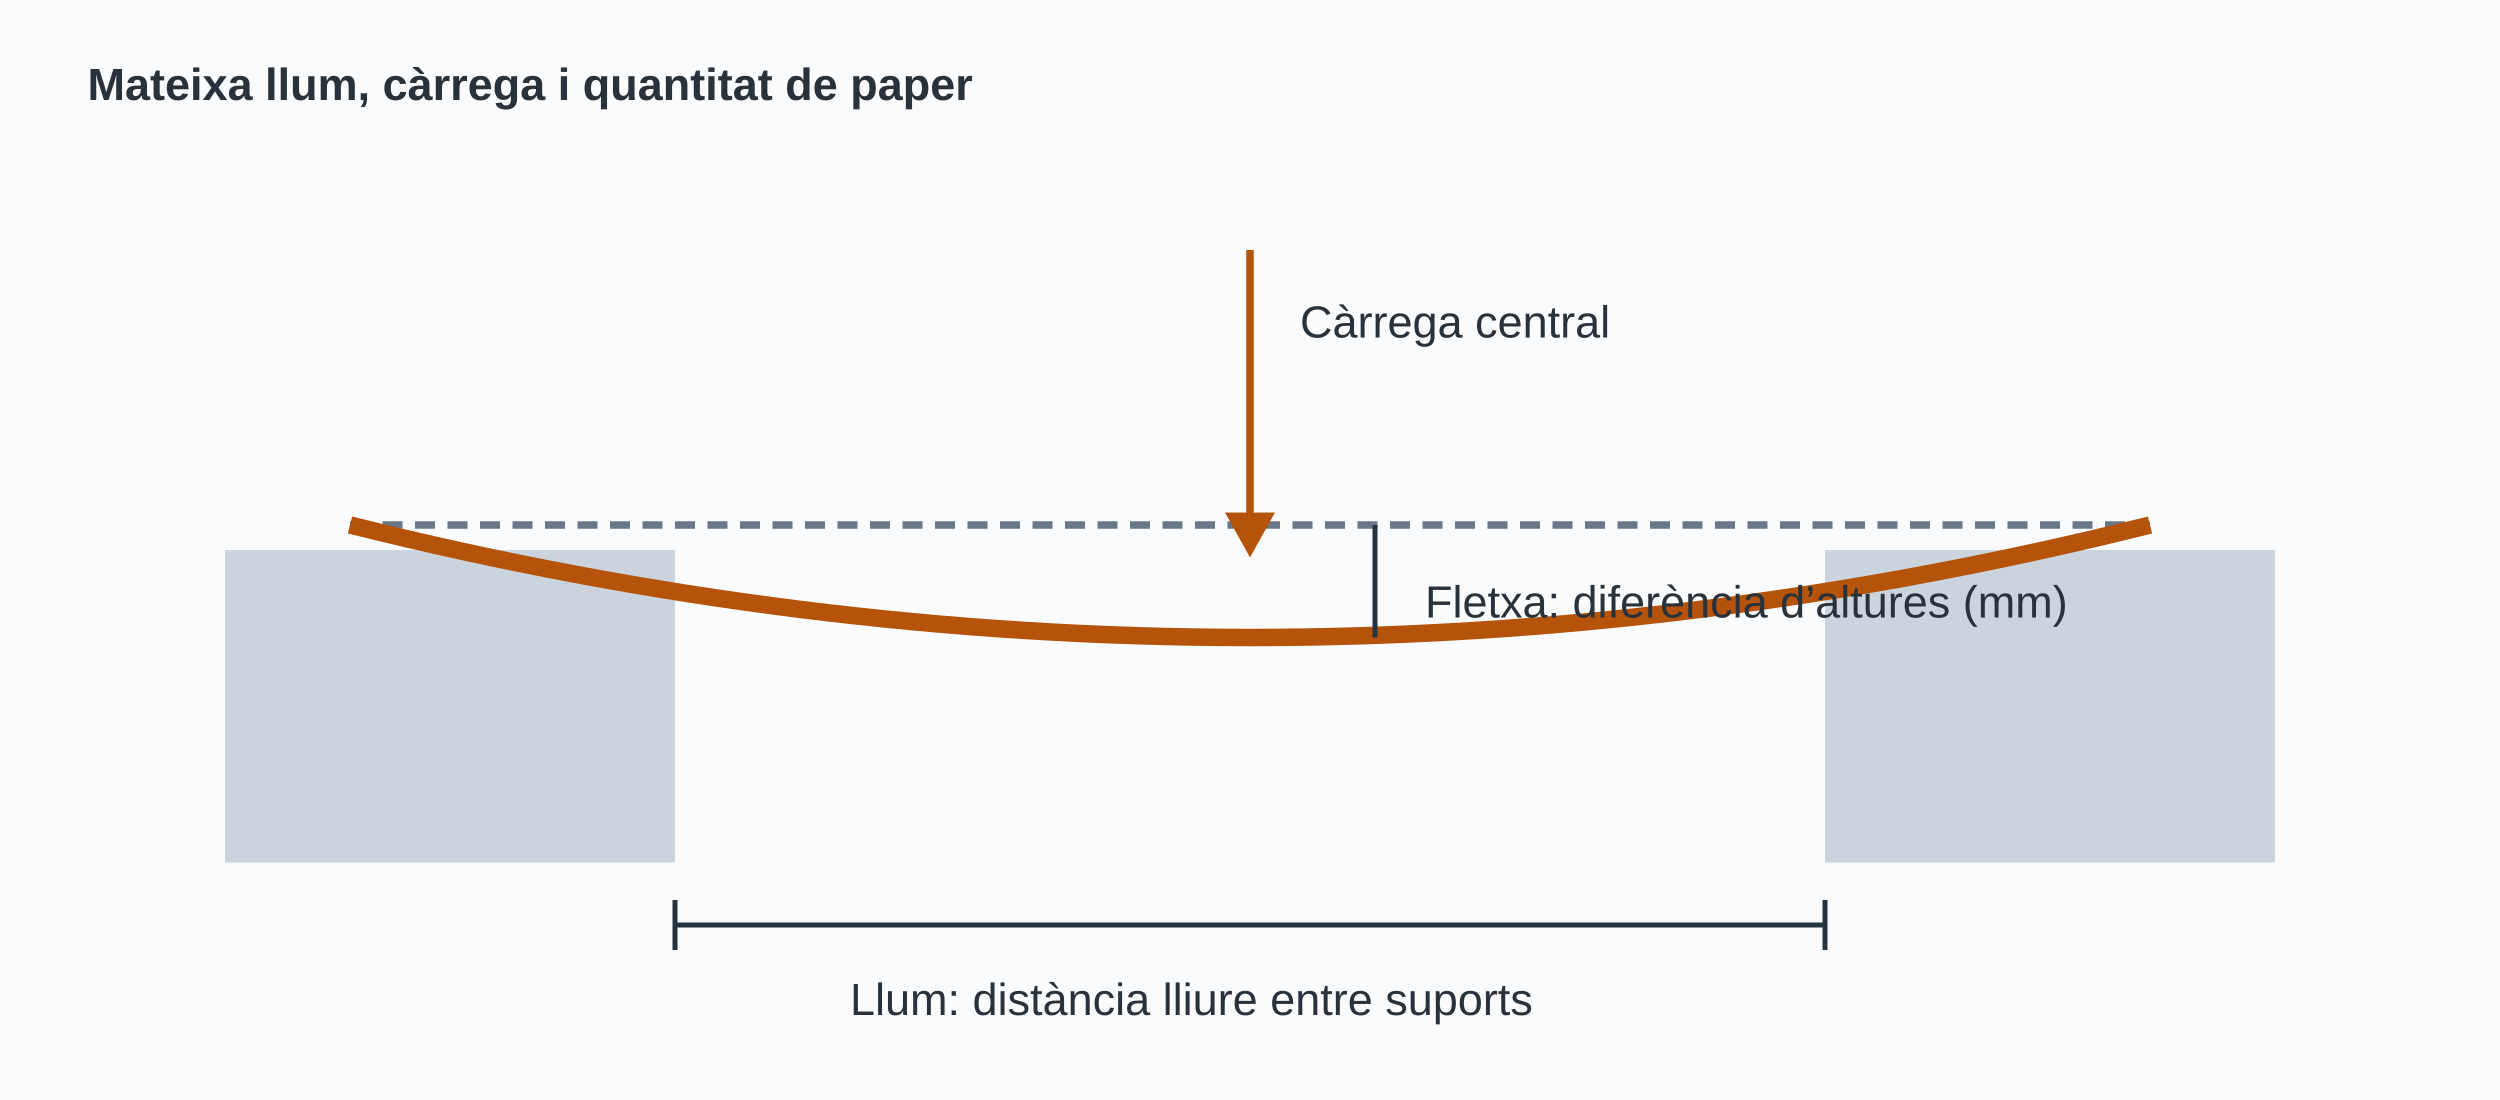
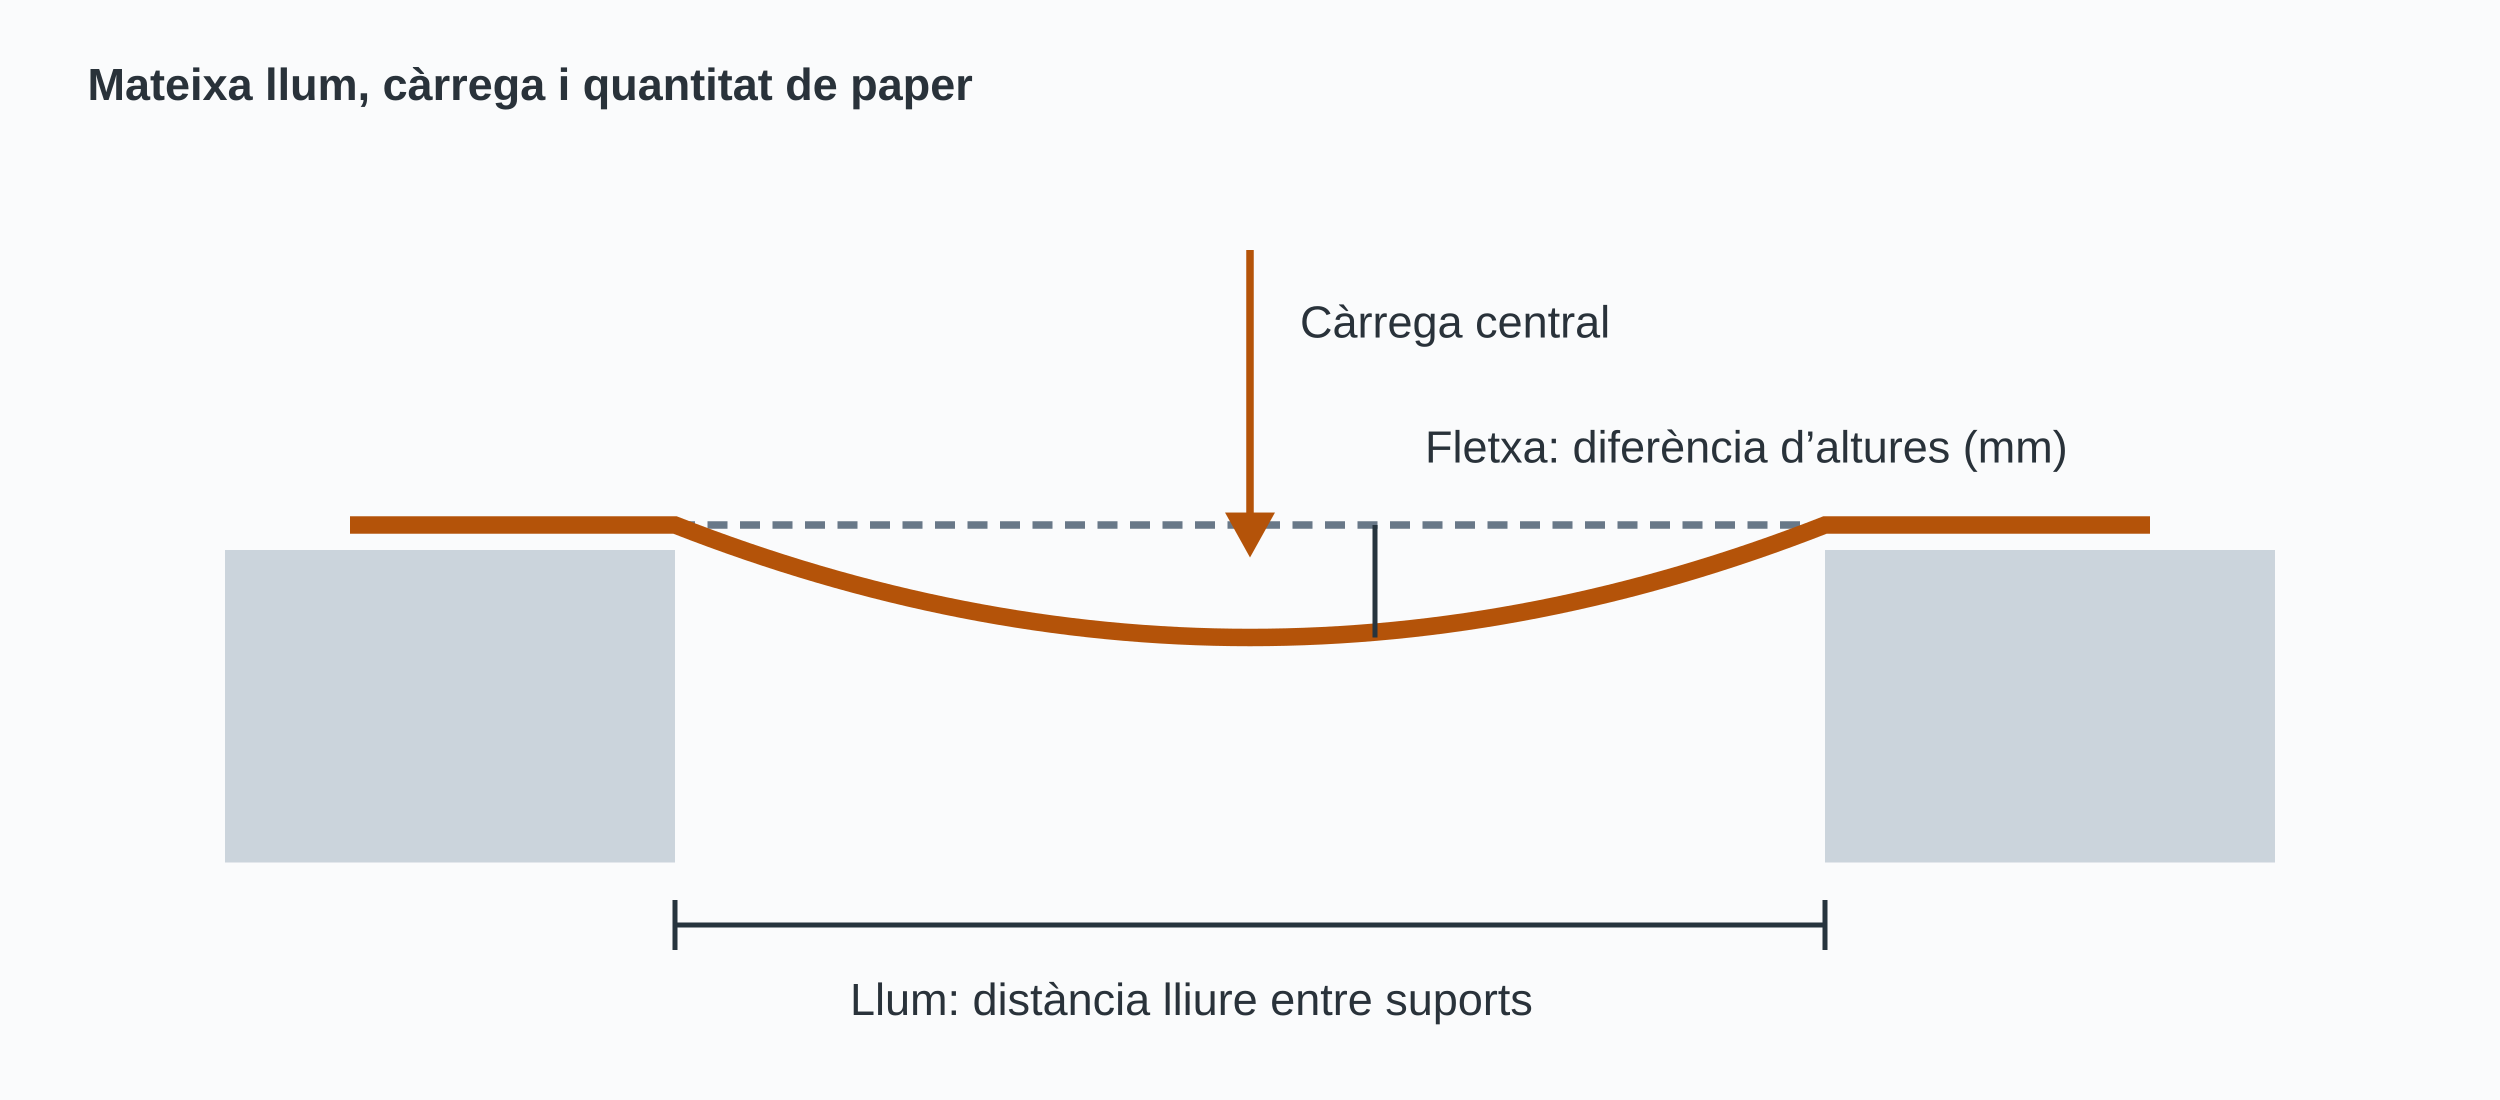
<svg xmlns="http://www.w3.org/2000/svg" viewBox="0 0 1000 440" role="img">
  <rect width="1000" height="440" fill="#fafbfc" />
  <g font-family="Arial,sans-serif" font-size="18" fill="#29323a">
    <text x="35" y="40" font-weight="bold">Mateixa llum, càrrega i quantitat de paper</text>
    <rect x="90" y="220" width="180" height="125" fill="#cbd4dc" />
    <rect x="730" y="220" width="180" height="125" fill="#cbd4dc" />
    <path d="M140 210H860" stroke="#687888" stroke-width="3" stroke-dasharray="8 5" />
-     <path d="M140 210Q500 300 860 210" fill="none" stroke="#b45309" stroke-width="7" />
+     <path d="M140 210H270Q500 300 730 210H860" fill="none" stroke="#b45309" stroke-width="7" />
    <path d="M500 100V220" stroke="#b45309" stroke-width="3" />
    <path d="M490 205L500 223 510 205" fill="#b45309" />
    <text x="520" y="135">Càrrega central</text>
    <path d="M550 210V255" stroke="#26343e" stroke-width="2" />
-     <text x="570" y="247">Fletxa: diferència d’altures (mm)</text>
+     <text x="570" y="185">Fletxa: diferència d’altures (mm)</text>
    <path d="M270 370H730M270 360V380M730 360V380" stroke="#26343e" stroke-width="2" />
    <text x="340" y="406">Llum: distància lliure entre suports</text>
  </g>
</svg>
